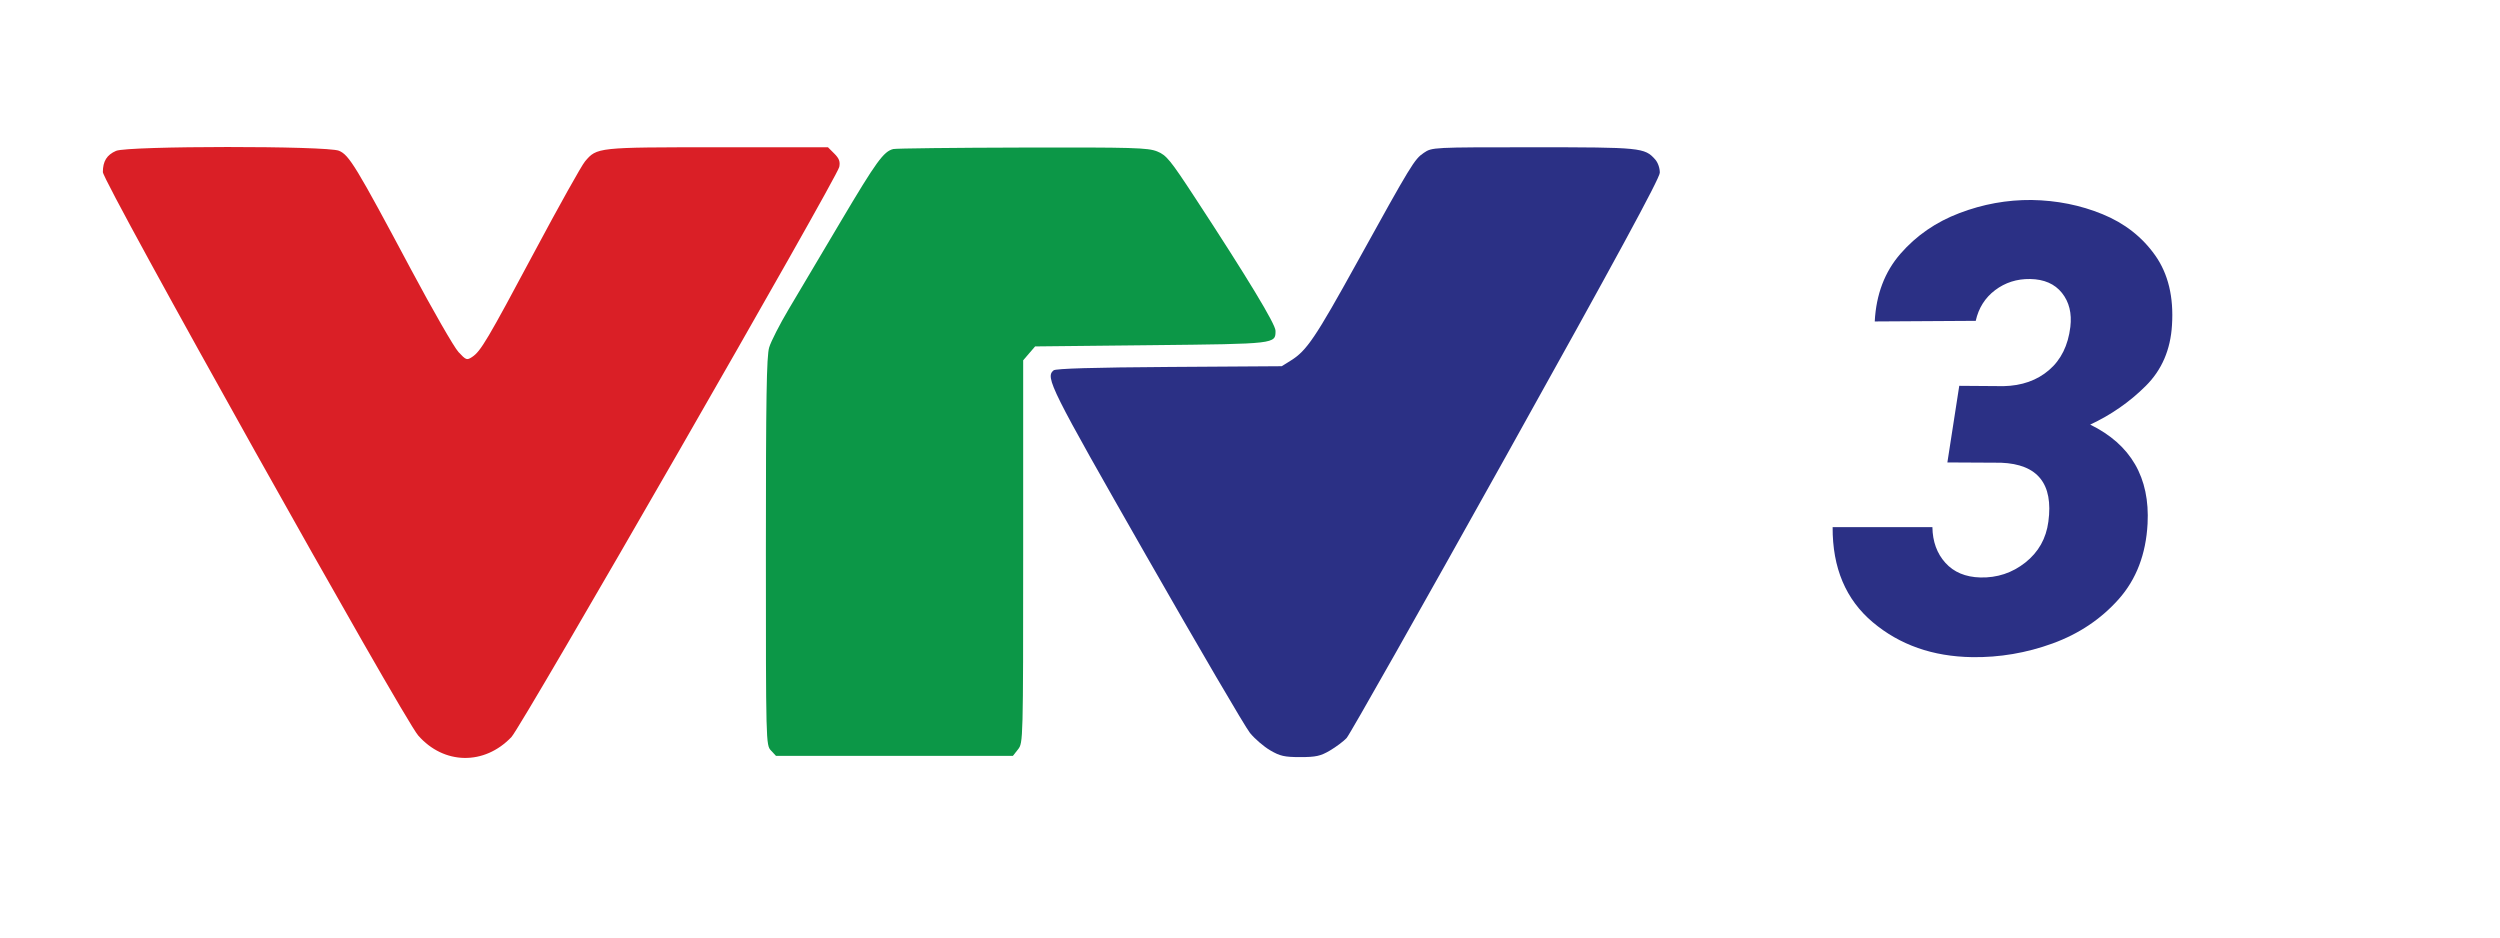
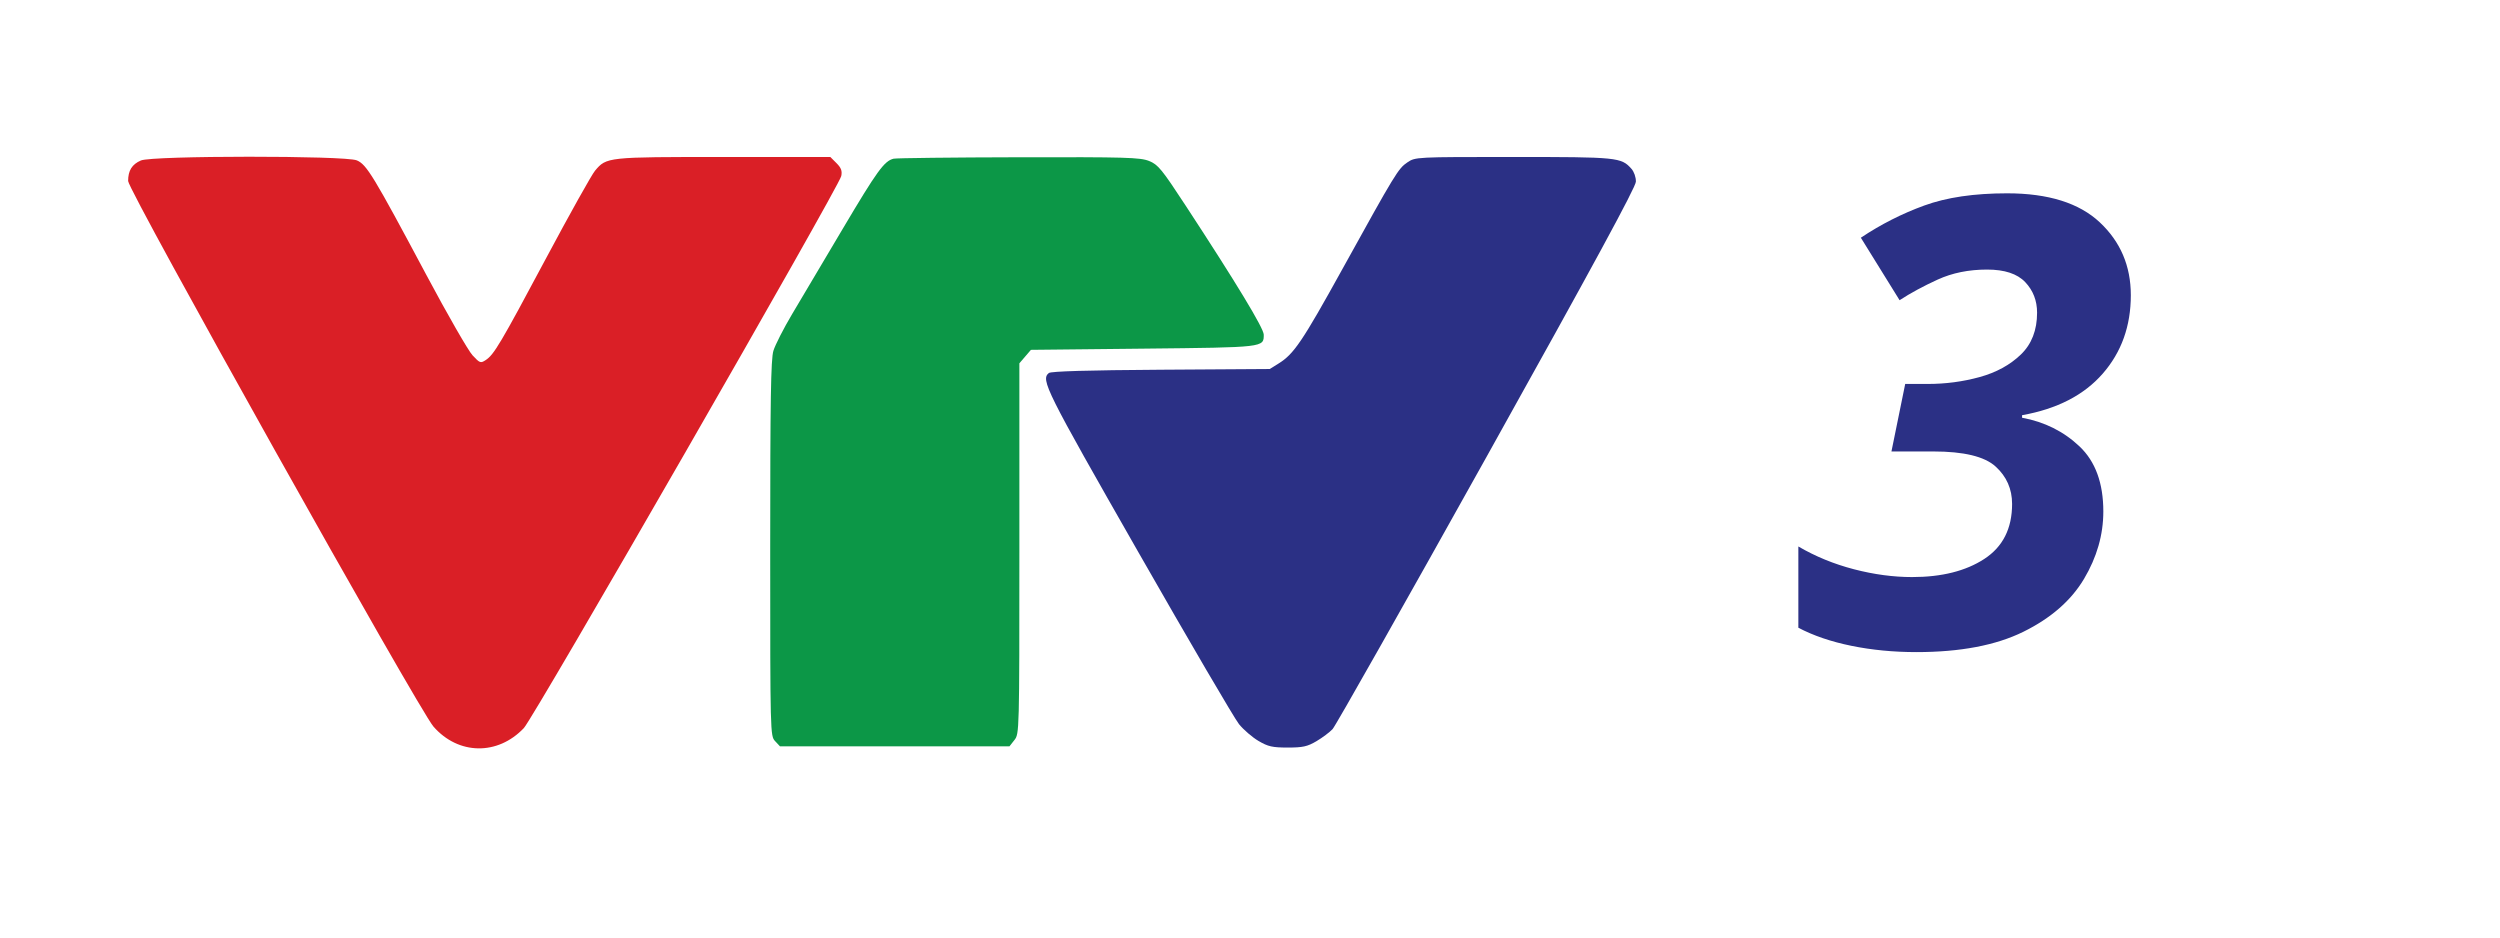
<svg xmlns="http://www.w3.org/2000/svg" viewBox="0 0 960 360" width="960" height="360" fill="none">
-   <g transform="translate(30, 48) scale(0.95)">
+   <g transform="translate(40, 52) scale(0.92)">
    <path d="M 15.329 10.458 C 11.601 12.079, 10 14.658, 10 19.041 C 10 22.996, 131.329 239.763, 137.462 246.765 C 147.854 258.630, 164.244 258.892, 175.169 247.370 C 179.360 242.948, 306.779 21.353, 307.659 16.954 C 308.092 14.792, 307.624 13.533, 305.657 11.566 L 303.091 9 258.513 9 C 209.902 9, 209.682 9.023, 204.879 14.731 C 203.489 16.383, 194.334 32.757, 184.534 51.117 C 165.357 87.044, 162.714 91.501, 159.240 93.777 C 157.118 95.167, 156.781 95.044, 153.740 91.767 C 151.958 89.847, 143.327 74.827, 134.560 58.388 C 112.319 16.685, 109.555 12.130, 105.441 10.411 C 100.548 8.366, 20.040 8.408, 15.329 10.458 Z" fill="#DA1F26" />
    <path d="M 329.500 9.716 C 325.611 10.657, 322.638 14.756, 308.260 39 C 300.268 52.475, 290.788 68.450, 287.192 74.500 C 283.597 80.550, 280.058 87.484, 279.328 89.909 C 278.273 93.411, 278 110.387, 278 172.470 C 278 249.738, 278.023 250.648, 280.039 252.811 L 282.078 255 329.966 255 L 377.855 255 379.927 252.365 C 381.984 249.751, 382 249.119, 382 172.421 L 382 95.112 384.412 92.306 L 386.825 89.500 433.760 89 C 484.401 88.461, 484 88.507, 484 83.166 C 484 80.517, 472.640 61.741, 451.481 29.419 C 441.408 14.030, 439.887 12.172, 436.130 10.669 C 432.415 9.182, 426.475 9.013, 381.730 9.116 C 354.103 9.180, 330.600 9.450, 329.500 9.716 Z" fill="#0C9747" />
    <path d="M 543.949 11.256 C 540.136 13.825, 538.965 15.748, 516.830 55.780 C 500.118 86.005, 496.595 91.223, 490.233 95.179 L 486.500 97.500 441.045 97.798 C 410.535 97.998, 395.163 98.449, 394.295 99.171 C 390.862 102.019, 392.836 105.971, 431.619 173.879 C 452.860 211.071, 471.788 243.410, 473.681 245.744 C 475.575 248.079, 479.234 251.229, 481.812 252.744 C 485.803 255.090, 487.615 255.500, 494 255.500 C 500.320 255.500, 502.208 255.082, 506 252.845 C 508.475 251.385, 511.502 249.117, 512.727 247.805 C 513.952 246.493, 542.923 195.263, 577.106 133.960 C 621.603 54.162, 639.278 21.591, 639.329 19.300 C 639.370 17.457, 638.573 15.172, 637.450 13.912 C 633.206 9.151, 631.696 9, 588.180 9 C 547.407 9, 547.287 9.006, 543.949 11.256 Z" fill="#2B3085" />
  </g>
-   <text x="770" y="250" font-family="-apple-system, BlinkMacSystemFont, 'Segoe UI', Roboto, 'Arial Black', sans-serif" font-size="240" font-weight="900" font-style="italic" fill="#2B3085" text-anchor="middle">3</text>
+   <text x="755" y="248" font-family="'Montserrat', 'Arial Black', Impact, sans-serif" font-size="240" font-weight="900" font-style="italic" fill="#2B3085" text-anchor="middle">3</text>
</svg>
